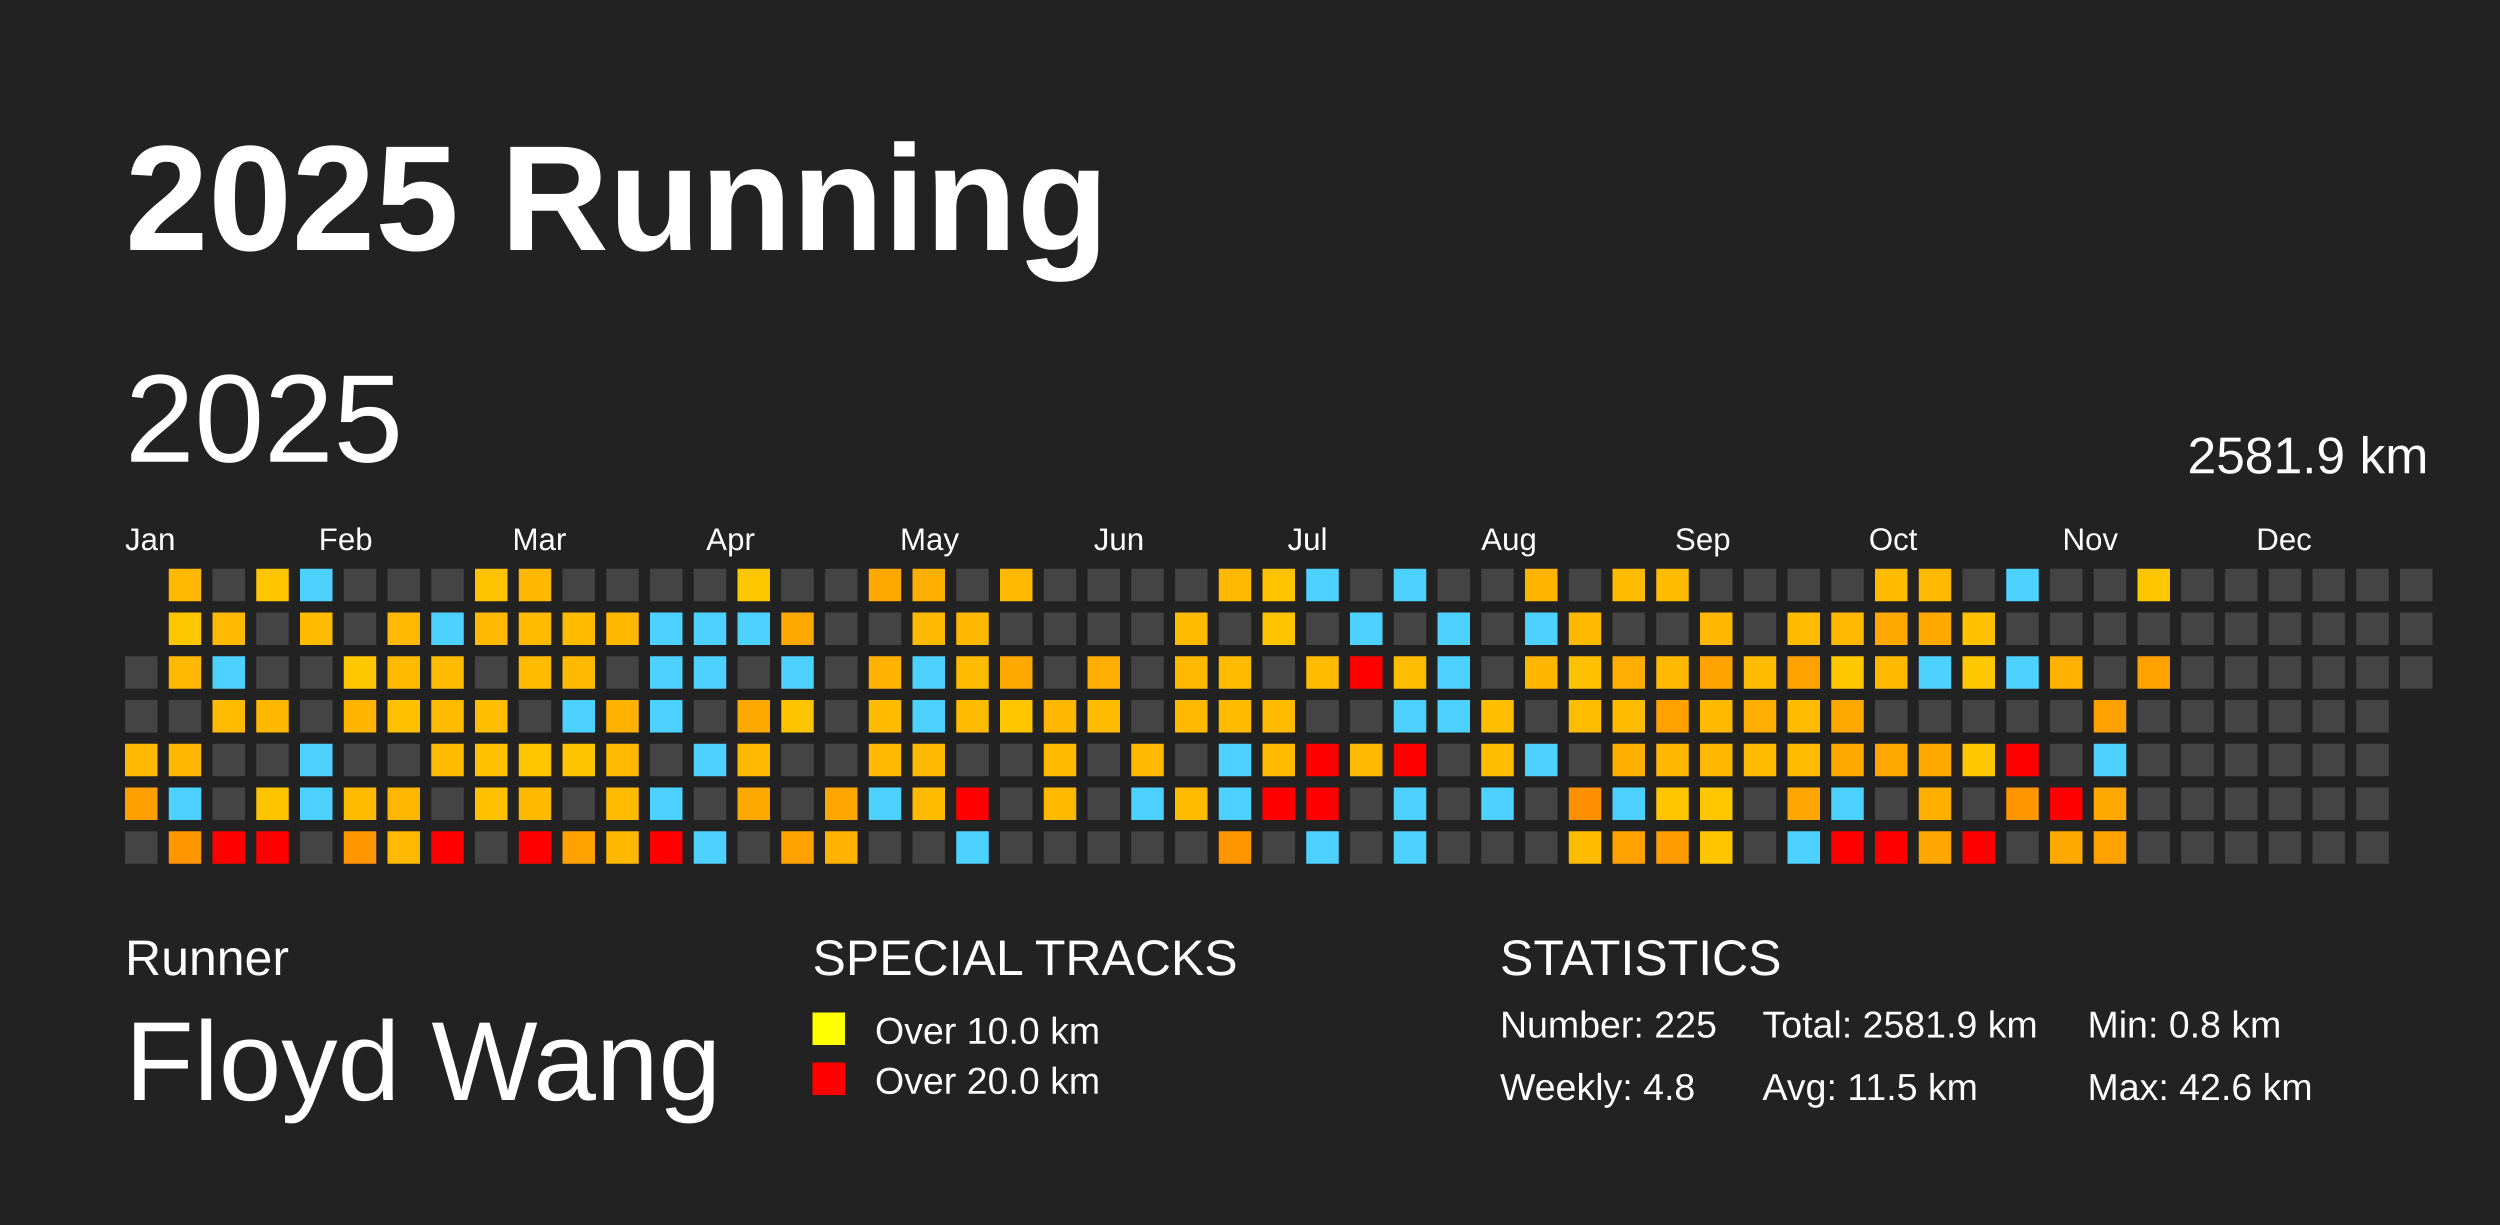
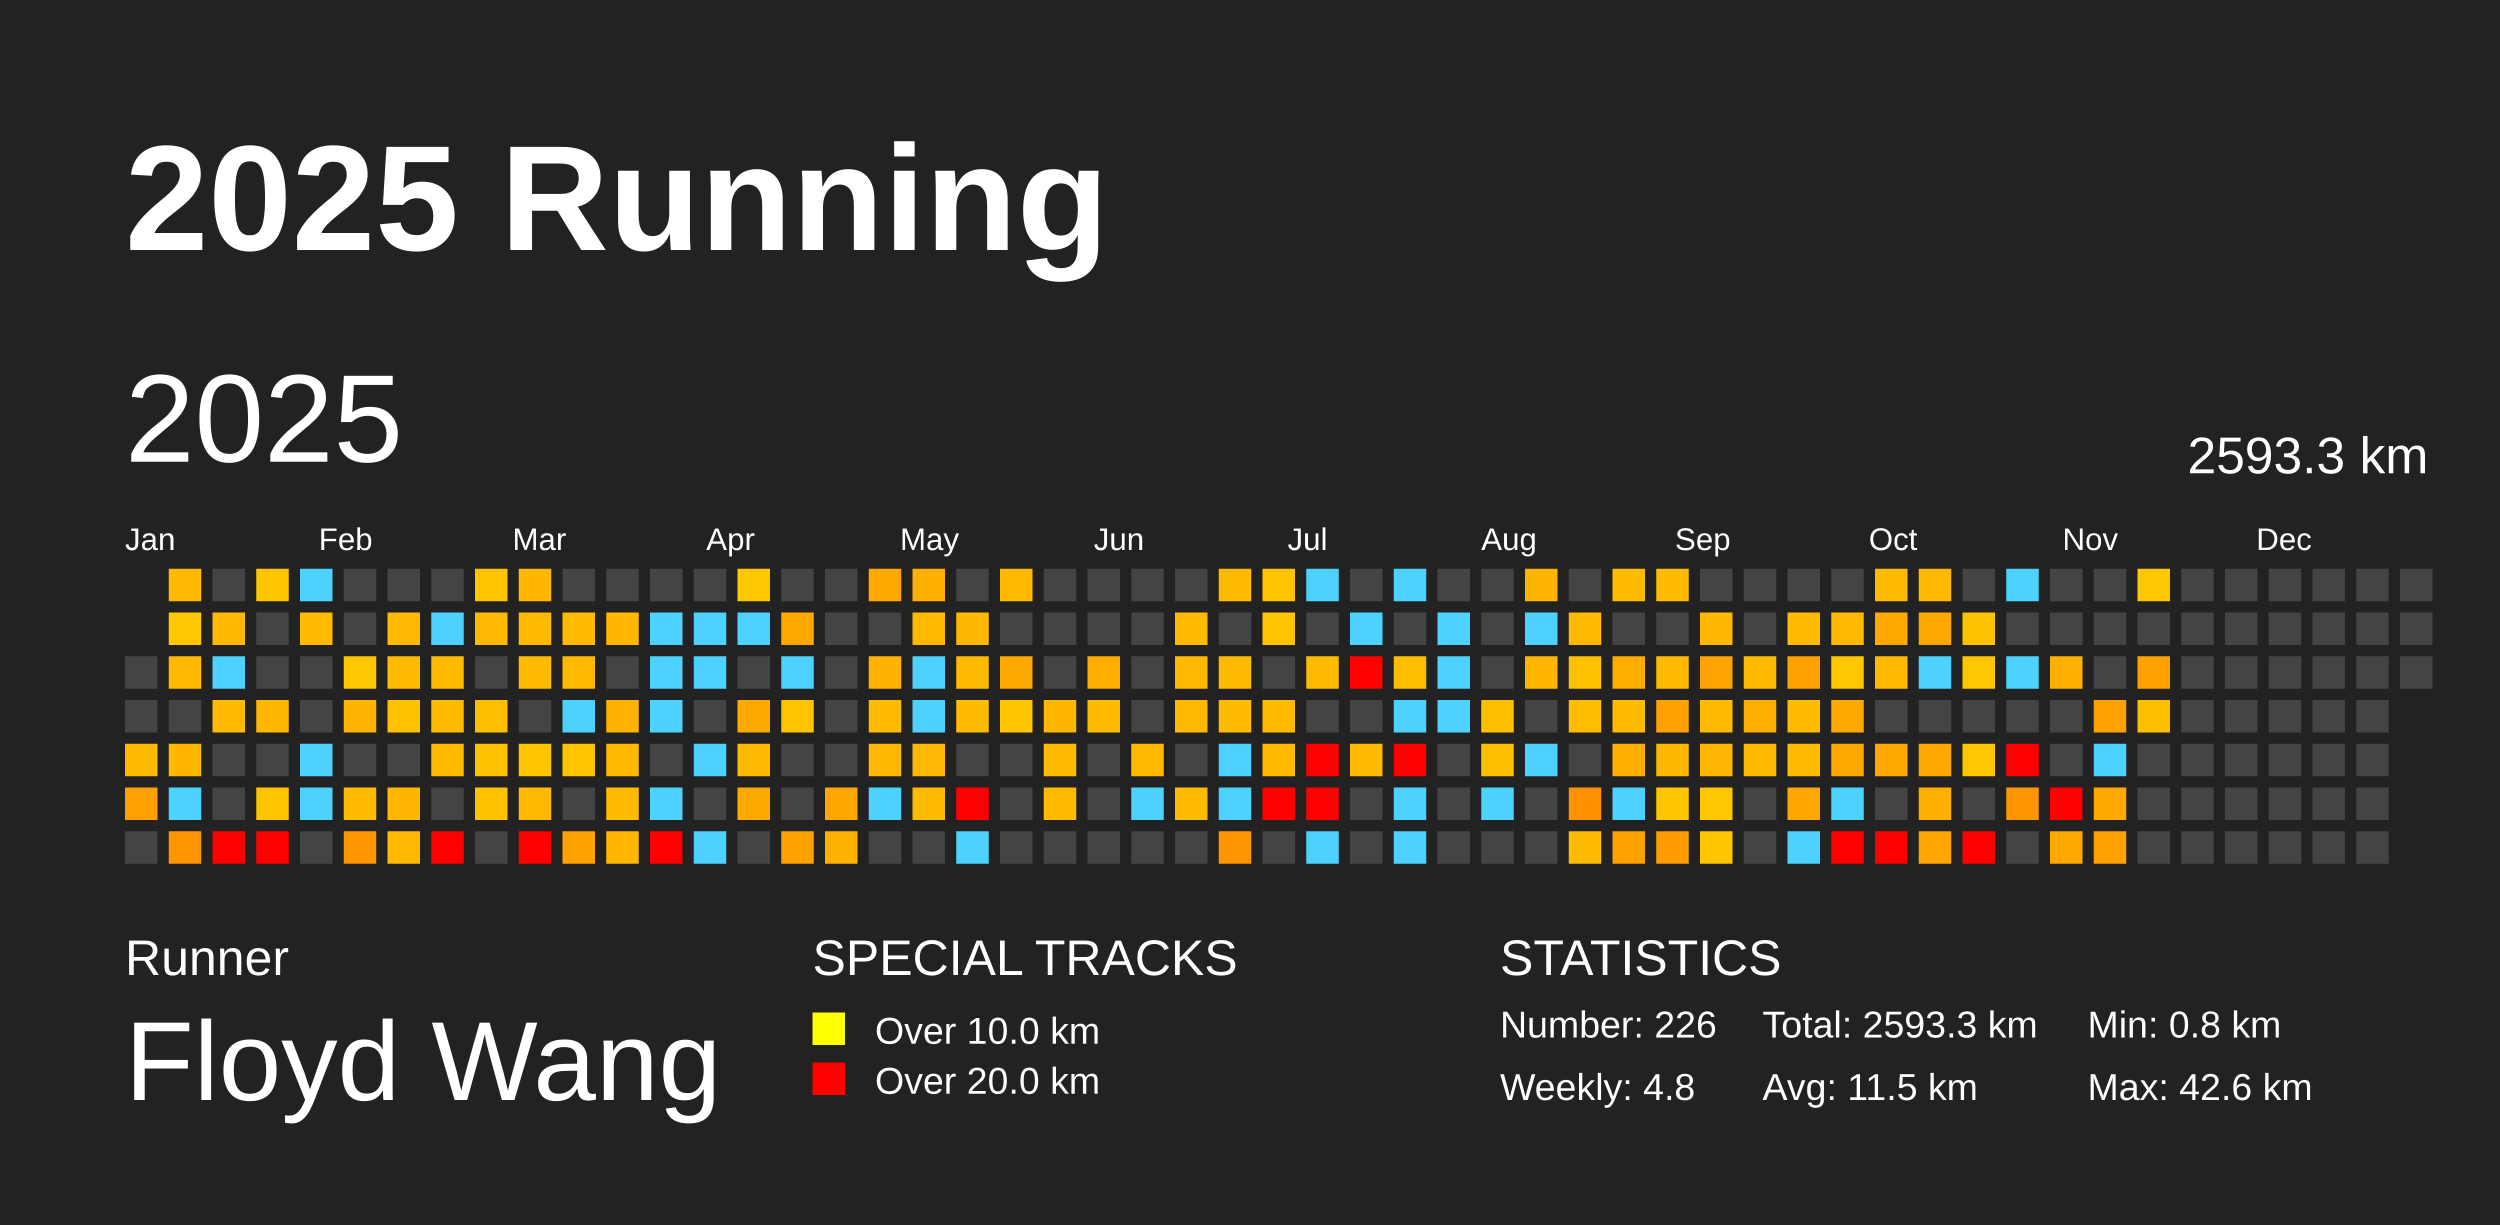
<svg xmlns="http://www.w3.org/2000/svg" baseProfile="full" height="98mm" version="1.1" viewBox="0,0,200,98" width="200mm">
  <defs />
  <rect fill="#222222" height="98" width="200" x="0" y="0" />
  <text fill="#FFFFFF" style="font-size:12px; font-family:Arial; font-weight:bold;" x="10" y="20">2025 Running</text>
  <text fill="#FFFFFF" style="font-size:4px; font-family:Arial" x="10" y="78">Runner</text>
  <text fill="#FFFFFF" style="font-size:9px; font-family:Arial" x="10" y="88">Floyd Wang</text>
  <text fill="#FFFFFF" style="font-size:4px; font-family:Arial" x="65" y="78">SPECIAL TRACKS</text>
  <rect fill="yellow" height="2.6" width="2.6" x="65" y="81" />
  <text fill="#FFFFFF" style="font-size:3px; font-family:Arial" x="70" y="83.5">Over 10.0 km</text>
  <rect fill="red" height="2.6" width="2.6" x="65" y="85" />
  <text fill="#FFFFFF" style="font-size:3px; font-family:Arial" x="70" y="87.5">Over 20.0 km</text>
  <text fill="#FFFFFF" style="font-size:4px; font-family:Arial" x="120" y="78">STATISTICS</text>
-   <text fill="#FFFFFF" style="font-size:3px; font-family:Arial" x="120" y="83">Number: 225</text>
+   <text fill="#FFFFFF" style="font-size:3px; font-family:Arial" x="120" y="83">Number: 226</text>
  <text fill="#FFFFFF" style="font-size:3px; font-family:Arial" x="120" y="88">Weekly: 4.8</text>
-   <text fill="#FFFFFF" style="font-size:3px; font-family:Arial" x="141" y="83">Total: 2581.9 km</text>
+   <text fill="#FFFFFF" style="font-size:3px; font-family:Arial" x="141" y="83">Total: 2593.3 km</text>
  <text fill="#FFFFFF" style="font-size:3px; font-family:Arial" x="141" y="88">Avg: 11.5 km</text>
  <text fill="#FFFFFF" style="font-size:3px; font-family:Arial" x="167" y="83">Min: 0.8 km</text>
  <text fill="#FFFFFF" style="font-size:3px; font-family:Arial" x="167" y="88">Max: 42.6 km</text>
  <text dominant-baseline="hanging" fill="#FFFFFF" style="font-size:10.0px; font-family:Arial;" x="10" y="30">2025</text>
-   <text dominant-baseline="hanging" fill="#FFFFFF" style="font-size:4.125px; font-family:Arial;" x="175" y="35">2581.9 km</text>
+   <text dominant-baseline="hanging" fill="#FFFFFF" style="font-size:4.125px; font-family:Arial;" x="175" y="35">2593.3 km</text>
  <text fill="#FFFFFF" style="font-size:2.5px; font-family:Arial" x="10.0" y="44">Jan</text>
  <text fill="#FFFFFF" style="font-size:2.5px; font-family:Arial" x="25.5" y="44">Feb</text>
  <text fill="#FFFFFF" style="font-size:2.5px; font-family:Arial" x="41.0" y="44">Mar</text>
  <text fill="#FFFFFF" style="font-size:2.5px; font-family:Arial" x="56.5" y="44">Apr</text>
  <text fill="#FFFFFF" style="font-size:2.5px; font-family:Arial" x="72.0" y="44">May</text>
  <text fill="#FFFFFF" style="font-size:2.5px; font-family:Arial" x="87.5" y="44">Jun</text>
  <text fill="#FFFFFF" style="font-size:2.5px; font-family:Arial" x="103.0" y="44">Jul</text>
  <text fill="#FFFFFF" style="font-size:2.5px; font-family:Arial" x="118.5" y="44">Aug</text>
  <text fill="#FFFFFF" style="font-size:2.5px; font-family:Arial" x="134.0" y="44">Sep</text>
  <text fill="#FFFFFF" style="font-size:2.5px; font-family:Arial" x="149.5" y="44">Oct</text>
  <text fill="#FFFFFF" style="font-size:2.5px; font-family:Arial" x="165.0" y="44">Nov</text>
  <text fill="#FFFFFF" style="font-size:2.5px; font-family:Arial" x="180.5" y="44">Dec</text>
  <rect fill="#444444" height="2.6" width="2.6" x="10.0" y="52.5" />
  <rect fill="#444444" height="2.6" width="2.6" x="10.0" y="56.0" />
  <rect fill="#ffba00" height="2.6" width="2.6" x="10.0" y="59.5" />
  <rect fill="#ff9f00" height="2.6" width="2.6" x="10.0" y="63.0" />
  <rect fill="#444444" height="2.6" width="2.6" x="10.0" y="66.5" />
  <rect fill="#ffb900" height="2.6" width="2.6" x="13.5" y="45.5" />
  <rect fill="#ffc700" height="2.6" width="2.6" x="13.5" y="49.0" />
  <rect fill="#ffb900" height="2.6" width="2.6" x="13.5" y="52.5" />
  <rect fill="#444444" height="2.6" width="2.6" x="13.5" y="56.0" />
  <rect fill="#ffb700" height="2.6" width="2.6" x="13.5" y="59.5" />
  <rect fill="#4dd2ff" height="2.6" width="2.6" x="13.5" y="63.0" />
  <rect fill="#ff9600" height="2.6" width="2.6" x="13.5" y="66.5" />
  <rect fill="#444444" height="2.6" width="2.6" x="17.0" y="45.5" />
  <rect fill="#ffb900" height="2.6" width="2.6" x="17.0" y="49.0" />
  <rect fill="#4dd2ff" height="2.6" width="2.6" x="17.0" y="52.5" />
  <rect fill="#ffbb00" height="2.6" width="2.6" x="17.0" y="56.0" />
  <rect fill="#444444" height="2.6" width="2.6" x="17.0" y="59.5" />
  <rect fill="#444444" height="2.6" width="2.6" x="17.0" y="63.0" />
  <rect fill="red" height="2.6" width="2.6" x="17.0" y="66.5" />
  <rect fill="#ffc600" height="2.6" width="2.6" x="20.5" y="45.5" />
  <rect fill="#444444" height="2.6" width="2.6" x="20.5" y="49.0" />
  <rect fill="#444444" height="2.6" width="2.6" x="20.5" y="52.5" />
  <rect fill="#ffb800" height="2.6" width="2.6" x="20.5" y="56.0" />
  <rect fill="#444444" height="2.6" width="2.6" x="20.5" y="59.5" />
  <rect fill="#ffc400" height="2.6" width="2.6" x="20.5" y="63.0" />
  <rect fill="red" height="2.6" width="2.6" x="20.5" y="66.5" />
  <rect fill="#4dd2ff" height="2.6" width="2.6" x="24.0" y="45.5" />
  <rect fill="#ffbb00" height="2.6" width="2.6" x="24.0" y="49.0" />
  <rect fill="#444444" height="2.6" width="2.6" x="24.0" y="52.5" />
  <rect fill="#444444" height="2.6" width="2.6" x="24.0" y="56.0" />
  <rect fill="#4dd2ff" height="2.6" width="2.6" x="24.0" y="59.5" />
  <rect fill="#4dd2ff" height="2.6" width="2.6" x="24.0" y="63.0" />
  <rect fill="#444444" height="2.6" width="2.6" x="24.0" y="66.5" />
  <rect fill="#444444" height="2.6" width="2.6" x="27.5" y="45.5" />
  <rect fill="#444444" height="2.6" width="2.6" x="27.5" y="49.0" />
  <rect fill="#ffc700" height="2.6" width="2.6" x="27.5" y="52.5" />
  <rect fill="#ffb400" height="2.6" width="2.6" x="27.5" y="56.0" />
  <rect fill="#444444" height="2.6" width="2.6" x="27.5" y="59.5" />
  <rect fill="#ffbb00" height="2.6" width="2.6" x="27.5" y="63.0" />
  <rect fill="#ff9600" height="2.6" width="2.6" x="27.5" y="66.5" />
  <rect fill="#444444" height="2.6" width="2.6" x="31.0" y="45.5" />
  <rect fill="#ffb900" height="2.6" width="2.6" x="31.0" y="49.0" />
  <rect fill="#ffbb00" height="2.6" width="2.6" x="31.0" y="52.5" />
  <rect fill="#ffc100" height="2.6" width="2.6" x="31.0" y="56.0" />
  <rect fill="#444444" height="2.6" width="2.6" x="31.0" y="59.5" />
  <rect fill="#ffb700" height="2.6" width="2.6" x="31.0" y="63.0" />
  <rect fill="#ffb900" height="2.6" width="2.6" x="31.0" y="66.5" />
  <rect fill="#444444" height="2.6" width="2.6" x="34.5" y="45.5" />
  <rect fill="#4dd2ff" height="2.6" width="2.6" x="34.5" y="49.0" />
  <rect fill="#ffbb00" height="2.6" width="2.6" x="34.5" y="52.5" />
  <rect fill="#ffbb00" height="2.6" width="2.6" x="34.5" y="56.0" />
  <rect fill="#ffbb00" height="2.6" width="2.6" x="34.5" y="59.5" />
  <rect fill="#444444" height="2.6" width="2.6" x="34.5" y="63.0" />
  <rect fill="red" height="2.6" width="2.6" x="34.5" y="66.5" />
  <rect fill="#ffc300" height="2.6" width="2.6" x="38.0" y="45.5" />
  <rect fill="#ffb900" height="2.6" width="2.6" x="38.0" y="49.0" />
  <rect fill="#444444" height="2.6" width="2.6" x="38.0" y="52.5" />
  <rect fill="#ffbe00" height="2.6" width="2.6" x="38.0" y="56.0" />
  <rect fill="#ffc100" height="2.6" width="2.6" x="38.0" y="59.5" />
  <rect fill="#ffc100" height="2.6" width="2.6" x="38.0" y="63.0" />
  <rect fill="#444444" height="2.6" width="2.6" x="38.0" y="66.5" />
  <rect fill="#ffb700" height="2.6" width="2.6" x="41.5" y="45.5" />
  <rect fill="#ffbb00" height="2.6" width="2.6" x="41.5" y="49.0" />
  <rect fill="#ffbb00" height="2.6" width="2.6" x="41.5" y="52.5" />
  <rect fill="#444444" height="2.6" width="2.6" x="41.5" y="56.0" />
  <rect fill="#ffc600" height="2.6" width="2.6" x="41.5" y="59.5" />
  <rect fill="#ffba00" height="2.6" width="2.6" x="41.5" y="63.0" />
  <rect fill="red" height="2.6" width="2.6" x="41.5" y="66.5" />
  <rect fill="#444444" height="2.6" width="2.6" x="45.0" y="45.5" />
  <rect fill="#ffbb00" height="2.6" width="2.6" x="45.0" y="49.0" />
  <rect fill="#ffba00" height="2.6" width="2.6" x="45.0" y="52.5" />
  <rect fill="#4dd2ff" height="2.6" width="2.6" x="45.0" y="56.0" />
  <rect fill="#ffc400" height="2.6" width="2.6" x="45.0" y="59.5" />
  <rect fill="#444444" height="2.6" width="2.6" x="45.0" y="63.0" />
  <rect fill="#ffa200" height="2.6" width="2.6" x="45.0" y="66.5" />
  <rect fill="#444444" height="2.6" width="2.6" x="48.5" y="45.5" />
  <rect fill="#ffb700" height="2.6" width="2.6" x="48.5" y="49.0" />
  <rect fill="#444444" height="2.6" width="2.6" x="48.5" y="52.5" />
  <rect fill="#ffb200" height="2.6" width="2.6" x="48.5" y="56.0" />
  <rect fill="#ffba00" height="2.6" width="2.6" x="48.5" y="59.5" />
  <rect fill="#ffbb00" height="2.6" width="2.6" x="48.5" y="63.0" />
  <rect fill="#ffb700" height="2.6" width="2.6" x="48.5" y="66.5" />
  <rect fill="#444444" height="2.6" width="2.6" x="52.0" y="45.5" />
  <rect fill="#4dd2ff" height="2.6" width="2.6" x="52.0" y="49.0" />
  <rect fill="#4dd2ff" height="2.6" width="2.6" x="52.0" y="52.5" />
  <rect fill="#4dd2ff" height="2.6" width="2.6" x="52.0" y="56.0" />
  <rect fill="#444444" height="2.6" width="2.6" x="52.0" y="59.5" />
  <rect fill="#4dd2ff" height="2.6" width="2.6" x="52.0" y="63.0" />
  <rect fill="red" height="2.6" width="2.6" x="52.0" y="66.5" />
  <rect fill="#444444" height="2.6" width="2.6" x="55.5" y="45.5" />
  <rect fill="#4dd2ff" height="2.6" width="2.6" x="55.5" y="49.0" />
  <rect fill="#4dd2ff" height="2.6" width="2.6" x="55.5" y="52.5" />
  <rect fill="#444444" height="2.6" width="2.6" x="55.5" y="56.0" />
  <rect fill="#4dd2ff" height="2.6" width="2.6" x="55.5" y="59.5" />
  <rect fill="#444444" height="2.6" width="2.6" x="55.5" y="63.0" />
  <rect fill="#4dd2ff" height="2.6" width="2.6" x="55.5" y="66.5" />
  <rect fill="#ffc700" height="2.6" width="2.6" x="59.0" y="45.5" />
  <rect fill="#4dd2ff" height="2.6" width="2.6" x="59.0" y="49.0" />
  <rect fill="#444444" height="2.6" width="2.6" x="59.0" y="52.5" />
  <rect fill="#ffa900" height="2.6" width="2.6" x="59.0" y="56.0" />
  <rect fill="#ffb900" height="2.6" width="2.6" x="59.0" y="59.5" />
  <rect fill="#ffa900" height="2.6" width="2.6" x="59.0" y="63.0" />
  <rect fill="#444444" height="2.6" width="2.6" x="59.0" y="66.5" />
  <rect fill="#444444" height="2.6" width="2.6" x="62.5" y="45.5" />
  <rect fill="#ffa900" height="2.6" width="2.6" x="62.5" y="49.0" />
  <rect fill="#4dd2ff" height="2.6" width="2.6" x="62.5" y="52.5" />
  <rect fill="#ffc400" height="2.6" width="2.6" x="62.5" y="56.0" />
  <rect fill="#444444" height="2.6" width="2.6" x="62.5" y="59.5" />
  <rect fill="#444444" height="2.6" width="2.6" x="62.5" y="63.0" />
  <rect fill="#ffa200" height="2.6" width="2.6" x="62.5" y="66.5" />
  <rect fill="#444444" height="2.6" width="2.6" x="66.0" y="45.5" />
  <rect fill="#444444" height="2.6" width="2.6" x="66.0" y="49.0" />
  <rect fill="#444444" height="2.6" width="2.6" x="66.0" y="52.5" />
  <rect fill="#444444" height="2.6" width="2.6" x="66.0" y="56.0" />
  <rect fill="#444444" height="2.6" width="2.6" x="66.0" y="59.5" />
  <rect fill="#ffa700" height="2.6" width="2.6" x="66.0" y="63.0" />
  <rect fill="#ffb300" height="2.6" width="2.6" x="66.0" y="66.5" />
  <rect fill="#ffa900" height="2.6" width="2.6" x="69.5" y="45.5" />
  <rect fill="#444444" height="2.6" width="2.6" x="69.5" y="49.0" />
  <rect fill="#ffb200" height="2.6" width="2.6" x="69.5" y="52.5" />
  <rect fill="#ffbb00" height="2.6" width="2.6" x="69.5" y="56.0" />
  <rect fill="#ffb900" height="2.6" width="2.6" x="69.5" y="59.5" />
  <rect fill="#4dd2ff" height="2.6" width="2.6" x="69.5" y="63.0" />
  <rect fill="#444444" height="2.6" width="2.6" x="69.5" y="66.5" />
  <rect fill="#ffaf00" height="2.6" width="2.6" x="73.0" y="45.5" />
  <rect fill="#ffba00" height="2.6" width="2.6" x="73.0" y="49.0" />
  <rect fill="#4dd2ff" height="2.6" width="2.6" x="73.0" y="52.5" />
  <rect fill="#4dd2ff" height="2.6" width="2.6" x="73.0" y="56.0" />
  <rect fill="#ffb900" height="2.6" width="2.6" x="73.0" y="59.5" />
  <rect fill="#ffbb00" height="2.6" width="2.6" x="73.0" y="63.0" />
  <rect fill="#444444" height="2.6" width="2.6" x="73.0" y="66.5" />
  <rect fill="#444444" height="2.6" width="2.6" x="76.5" y="45.5" />
  <rect fill="#ffb800" height="2.6" width="2.6" x="76.5" y="49.0" />
  <rect fill="#ffbb00" height="2.6" width="2.6" x="76.5" y="52.5" />
  <rect fill="#ffbb00" height="2.6" width="2.6" x="76.5" y="56.0" />
  <rect fill="#444444" height="2.6" width="2.6" x="76.5" y="59.5" />
  <rect fill="red" height="2.6" width="2.6" x="76.5" y="63.0" />
  <rect fill="#4dd2ff" height="2.6" width="2.6" x="76.5" y="66.5" />
  <rect fill="#ffba00" height="2.6" width="2.6" x="80.0" y="45.5" />
  <rect fill="#444444" height="2.6" width="2.6" x="80.0" y="49.0" />
  <rect fill="#ffa800" height="2.6" width="2.6" x="80.0" y="52.5" />
  <rect fill="#ffc600" height="2.6" width="2.6" x="80.0" y="56.0" />
  <rect fill="#444444" height="2.6" width="2.6" x="80.0" y="59.5" />
  <rect fill="#444444" height="2.6" width="2.6" x="80.0" y="63.0" />
  <rect fill="#444444" height="2.6" width="2.6" x="80.0" y="66.5" />
  <rect fill="#444444" height="2.6" width="2.6" x="83.5" y="45.5" />
  <rect fill="#444444" height="2.6" width="2.6" x="83.5" y="49.0" />
  <rect fill="#444444" height="2.6" width="2.6" x="83.5" y="52.5" />
  <rect fill="#ffb700" height="2.6" width="2.6" x="83.5" y="56.0" />
  <rect fill="#ffbb00" height="2.6" width="2.6" x="83.5" y="59.5" />
  <rect fill="#ffba00" height="2.6" width="2.6" x="83.5" y="63.0" />
  <rect fill="#444444" height="2.6" width="2.6" x="83.5" y="66.5" />
  <rect fill="#444444" height="2.6" width="2.6" x="87.0" y="45.5" />
  <rect fill="#444444" height="2.6" width="2.6" x="87.0" y="49.0" />
  <rect fill="#ffae00" height="2.6" width="2.6" x="87.0" y="52.5" />
  <rect fill="#ffbb00" height="2.6" width="2.6" x="87.0" y="56.0" />
  <rect fill="#444444" height="2.6" width="2.6" x="87.0" y="59.5" />
  <rect fill="#444444" height="2.6" width="2.6" x="87.0" y="63.0" />
  <rect fill="#444444" height="2.6" width="2.6" x="87.0" y="66.5" />
  <rect fill="#444444" height="2.6" width="2.6" x="90.5" y="45.5" />
  <rect fill="#444444" height="2.6" width="2.6" x="90.5" y="49.0" />
  <rect fill="#444444" height="2.6" width="2.6" x="90.5" y="52.5" />
  <rect fill="#444444" height="2.6" width="2.6" x="90.5" y="56.0" />
  <rect fill="#ffba00" height="2.6" width="2.6" x="90.5" y="59.5" />
  <rect fill="#4dd2ff" height="2.6" width="2.6" x="90.5" y="63.0" />
  <rect fill="#444444" height="2.6" width="2.6" x="90.5" y="66.5" />
  <rect fill="#444444" height="2.6" width="2.6" x="94.0" y="45.5" />
  <rect fill="#ffbb00" height="2.6" width="2.6" x="94.0" y="49.0" />
  <rect fill="#ffb900" height="2.6" width="2.6" x="94.0" y="52.5" />
  <rect fill="#ffb900" height="2.6" width="2.6" x="94.0" y="56.0" />
  <rect fill="#444444" height="2.6" width="2.6" x="94.0" y="59.5" />
  <rect fill="#ffbb00" height="2.6" width="2.6" x="94.0" y="63.0" />
  <rect fill="#444444" height="2.6" width="2.6" x="94.0" y="66.5" />
  <rect fill="#ffba00" height="2.6" width="2.6" x="97.5" y="45.5" />
  <rect fill="#444444" height="2.6" width="2.6" x="97.5" y="49.0" />
  <rect fill="#ffbb00" height="2.6" width="2.6" x="97.5" y="52.5" />
  <rect fill="#ffbb00" height="2.6" width="2.6" x="97.5" y="56.0" />
  <rect fill="#4dd2ff" height="2.6" width="2.6" x="97.5" y="59.5" />
  <rect fill="#4dd2ff" height="2.6" width="2.6" x="97.5" y="63.0" />
  <rect fill="#ff9600" height="2.6" width="2.6" x="97.5" y="66.5" />
  <rect fill="#ffc300" height="2.6" width="2.6" x="101.0" y="45.5" />
  <rect fill="#ffc300" height="2.6" width="2.6" x="101.0" y="49.0" />
  <rect fill="#444444" height="2.6" width="2.6" x="101.0" y="52.5" />
  <rect fill="#ffbb00" height="2.6" width="2.6" x="101.0" y="56.0" />
  <rect fill="#ffbb00" height="2.6" width="2.6" x="101.0" y="59.5" />
  <rect fill="red" height="2.6" width="2.6" x="101.0" y="63.0" />
  <rect fill="#444444" height="2.6" width="2.6" x="101.0" y="66.5" />
  <rect fill="#4dd2ff" height="2.6" width="2.6" x="104.5" y="45.5" />
  <rect fill="#444444" height="2.6" width="2.6" x="104.5" y="49.0" />
  <rect fill="#ffbb00" height="2.6" width="2.6" x="104.5" y="52.5" />
  <rect fill="#444444" height="2.6" width="2.6" x="104.5" y="56.0" />
  <rect fill="red" height="2.6" width="2.6" x="104.5" y="59.5" />
  <rect fill="red" height="2.6" width="2.6" x="104.5" y="63.0" />
  <rect fill="#4dd2ff" height="2.6" width="2.6" x="104.5" y="66.5" />
  <rect fill="#444444" height="2.6" width="2.6" x="108.0" y="45.5" />
  <rect fill="#4dd2ff" height="2.6" width="2.6" x="108.0" y="49.0" />
  <rect fill="red" height="2.6" width="2.6" x="108.0" y="52.5" />
  <rect fill="#444444" height="2.6" width="2.6" x="108.0" y="56.0" />
  <rect fill="#ffba00" height="2.6" width="2.6" x="108.0" y="59.5" />
  <rect fill="#444444" height="2.6" width="2.6" x="108.0" y="63.0" />
  <rect fill="#444444" height="2.6" width="2.6" x="108.0" y="66.5" />
  <rect fill="#4dd2ff" height="2.6" width="2.6" x="111.5" y="45.5" />
  <rect fill="#444444" height="2.6" width="2.6" x="111.5" y="49.0" />
  <rect fill="#ffbd00" height="2.6" width="2.6" x="111.5" y="52.5" />
  <rect fill="#4dd2ff" height="2.6" width="2.6" x="111.5" y="56.0" />
  <rect fill="red" height="2.6" width="2.6" x="111.5" y="59.5" />
  <rect fill="#4dd2ff" height="2.6" width="2.6" x="111.5" y="63.0" />
  <rect fill="#4dd2ff" height="2.6" width="2.6" x="111.5" y="66.5" />
  <rect fill="#444444" height="2.6" width="2.6" x="115.0" y="45.5" />
  <rect fill="#4dd2ff" height="2.6" width="2.6" x="115.0" y="49.0" />
  <rect fill="#4dd2ff" height="2.6" width="2.6" x="115.0" y="52.5" />
  <rect fill="#4dd2ff" height="2.6" width="2.6" x="115.0" y="56.0" />
  <rect fill="#444444" height="2.6" width="2.6" x="115.0" y="59.5" />
  <rect fill="#444444" height="2.6" width="2.6" x="115.0" y="63.0" />
  <rect fill="#444444" height="2.6" width="2.6" x="115.0" y="66.5" />
  <rect fill="#444444" height="2.6" width="2.6" x="118.5" y="45.5" />
  <rect fill="#444444" height="2.6" width="2.6" x="118.5" y="49.0" />
  <rect fill="#444444" height="2.6" width="2.6" x="118.5" y="52.5" />
  <rect fill="#ffbf00" height="2.6" width="2.6" x="118.5" y="56.0" />
  <rect fill="#ffbd00" height="2.6" width="2.6" x="118.5" y="59.5" />
  <rect fill="#4dd2ff" height="2.6" width="2.6" x="118.5" y="63.0" />
  <rect fill="#444444" height="2.6" width="2.6" x="118.5" y="66.5" />
  <rect fill="#ffb500" height="2.6" width="2.6" x="122.0" y="45.5" />
  <rect fill="#4dd2ff" height="2.6" width="2.6" x="122.0" y="49.0" />
  <rect fill="#ffb600" height="2.6" width="2.6" x="122.0" y="52.5" />
  <rect fill="#444444" height="2.6" width="2.6" x="122.0" y="56.0" />
  <rect fill="#4dd2ff" height="2.6" width="2.6" x="122.0" y="59.5" />
  <rect fill="#444444" height="2.6" width="2.6" x="122.0" y="63.0" />
  <rect fill="#444444" height="2.6" width="2.6" x="122.0" y="66.5" />
  <rect fill="#444444" height="2.6" width="2.6" x="125.5" y="45.5" />
  <rect fill="#ffba00" height="2.6" width="2.6" x="125.5" y="49.0" />
  <rect fill="#ffc100" height="2.6" width="2.6" x="125.5" y="52.5" />
  <rect fill="#ffbc00" height="2.6" width="2.6" x="125.5" y="56.0" />
  <rect fill="#444444" height="2.6" width="2.6" x="125.5" y="59.5" />
  <rect fill="#ff9000" height="2.6" width="2.6" x="125.5" y="63.0" />
  <rect fill="#ffbb00" height="2.6" width="2.6" x="125.5" y="66.5" />
  <rect fill="#ffbb00" height="2.6" width="2.6" x="129.0" y="45.5" />
  <rect fill="#444444" height="2.6" width="2.6" x="129.0" y="49.0" />
  <rect fill="#ffae00" height="2.6" width="2.6" x="129.0" y="52.5" />
  <rect fill="#ffbb00" height="2.6" width="2.6" x="129.0" y="56.0" />
  <rect fill="#ffaf00" height="2.6" width="2.6" x="129.0" y="59.5" />
  <rect fill="#4dd2ff" height="2.6" width="2.6" x="129.0" y="63.0" />
  <rect fill="#ffa200" height="2.6" width="2.6" x="129.0" y="66.5" />
  <rect fill="#ffbb00" height="2.6" width="2.6" x="132.5" y="45.5" />
  <rect fill="#444444" height="2.6" width="2.6" x="132.5" y="49.0" />
  <rect fill="#ffba00" height="2.6" width="2.6" x="132.5" y="52.5" />
  <rect fill="#ffa200" height="2.6" width="2.6" x="132.5" y="56.0" />
  <rect fill="#ffb800" height="2.6" width="2.6" x="132.5" y="59.5" />
  <rect fill="#ffc600" height="2.6" width="2.6" x="132.5" y="63.0" />
  <rect fill="#ff9c00" height="2.6" width="2.6" x="132.5" y="66.5" />
  <rect fill="#444444" height="2.6" width="2.6" x="136.0" y="45.5" />
  <rect fill="#ffb800" height="2.6" width="2.6" x="136.0" y="49.0" />
  <rect fill="#ffa300" height="2.6" width="2.6" x="136.0" y="52.5" />
  <rect fill="#ffba00" height="2.6" width="2.6" x="136.0" y="56.0" />
  <rect fill="#ffb800" height="2.6" width="2.6" x="136.0" y="59.5" />
  <rect fill="#ffc700" height="2.6" width="2.6" x="136.0" y="63.0" />
  <rect fill="#ffc600" height="2.6" width="2.6" x="136.0" y="66.5" />
  <rect fill="#444444" height="2.6" width="2.6" x="139.5" y="45.5" />
  <rect fill="#444444" height="2.6" width="2.6" x="139.5" y="49.0" />
  <rect fill="#ffbb00" height="2.6" width="2.6" x="139.5" y="52.5" />
  <rect fill="#ffae00" height="2.6" width="2.6" x="139.5" y="56.0" />
  <rect fill="#ffbb00" height="2.6" width="2.6" x="139.5" y="59.5" />
  <rect fill="#444444" height="2.6" width="2.6" x="139.5" y="63.0" />
  <rect fill="#444444" height="2.6" width="2.6" x="139.5" y="66.5" />
  <rect fill="#444444" height="2.6" width="2.6" x="143.0" y="45.5" />
  <rect fill="#ffbb00" height="2.6" width="2.6" x="143.0" y="49.0" />
  <rect fill="#ffa200" height="2.6" width="2.6" x="143.0" y="52.5" />
  <rect fill="#ffbb00" height="2.6" width="2.6" x="143.0" y="56.0" />
  <rect fill="#ffbb00" height="2.6" width="2.6" x="143.0" y="59.5" />
  <rect fill="#ffa700" height="2.6" width="2.6" x="143.0" y="63.0" />
  <rect fill="#4dd2ff" height="2.6" width="2.6" x="143.0" y="66.5" />
  <rect fill="#444444" height="2.6" width="2.6" x="146.5" y="45.5" />
  <rect fill="#ffb900" height="2.6" width="2.6" x="146.5" y="49.0" />
  <rect fill="#ffc700" height="2.6" width="2.6" x="146.5" y="52.5" />
  <rect fill="#ffa900" height="2.6" width="2.6" x="146.5" y="56.0" />
  <rect fill="#ffa900" height="2.6" width="2.6" x="146.5" y="59.5" />
  <rect fill="#4dd2ff" height="2.6" width="2.6" x="146.5" y="63.0" />
  <rect fill="red" height="2.6" width="2.6" x="146.5" y="66.5" />
  <rect fill="#ffbb00" height="2.6" width="2.6" x="150.0" y="45.5" />
  <rect fill="#ffa800" height="2.6" width="2.6" x="150.0" y="49.0" />
  <rect fill="#ffba00" height="2.6" width="2.6" x="150.0" y="52.5" />
  <rect fill="#444444" height="2.6" width="2.6" x="150.0" y="56.0" />
  <rect fill="#ffa800" height="2.6" width="2.6" x="150.0" y="59.5" />
  <rect fill="#444444" height="2.6" width="2.6" x="150.0" y="63.0" />
  <rect fill="red" height="2.6" width="2.6" x="150.0" y="66.5" />
  <rect fill="#ffb900" height="2.6" width="2.6" x="153.5" y="45.5" />
  <rect fill="#ffa900" height="2.6" width="2.6" x="153.5" y="49.0" />
  <rect fill="#4dd2ff" height="2.6" width="2.6" x="153.5" y="52.5" />
  <rect fill="#444444" height="2.6" width="2.6" x="153.5" y="56.0" />
  <rect fill="#ffa800" height="2.6" width="2.6" x="153.5" y="59.5" />
  <rect fill="#ffaf00" height="2.6" width="2.6" x="153.5" y="63.0" />
  <rect fill="#ffa700" height="2.6" width="2.6" x="153.5" y="66.5" />
  <rect fill="#444444" height="2.6" width="2.6" x="157.0" y="45.5" />
  <rect fill="#ffc200" height="2.6" width="2.6" x="157.0" y="49.0" />
  <rect fill="#ffc700" height="2.6" width="2.6" x="157.0" y="52.5" />
  <rect fill="#444444" height="2.6" width="2.6" x="157.0" y="56.0" />
  <rect fill="#ffc700" height="2.6" width="2.6" x="157.0" y="59.5" />
  <rect fill="#444444" height="2.6" width="2.6" x="157.0" y="63.0" />
  <rect fill="red" height="2.6" width="2.6" x="157.0" y="66.5" />
  <rect fill="#4dd2ff" height="2.6" width="2.6" x="160.5" y="45.5" />
  <rect fill="#444444" height="2.6" width="2.6" x="160.5" y="49.0" />
  <rect fill="#4dd2ff" height="2.6" width="2.6" x="160.5" y="52.5" />
  <rect fill="#444444" height="2.6" width="2.6" x="160.5" y="56.0" />
  <rect fill="red" height="2.6" width="2.6" x="160.5" y="59.5" />
  <rect fill="#ff9600" height="2.6" width="2.6" x="160.5" y="63.0" />
  <rect fill="#444444" height="2.6" width="2.6" x="160.5" y="66.5" />
  <rect fill="#444444" height="2.6" width="2.6" x="164.0" y="45.5" />
  <rect fill="#444444" height="2.6" width="2.6" x="164.0" y="49.0" />
  <rect fill="#ffb000" height="2.6" width="2.6" x="164.0" y="52.5" />
  <rect fill="#444444" height="2.6" width="2.6" x="164.0" y="56.0" />
  <rect fill="#444444" height="2.6" width="2.6" x="164.0" y="59.5" />
  <rect fill="red" height="2.6" width="2.6" x="164.0" y="63.0" />
  <rect fill="#ffa900" height="2.6" width="2.6" x="164.0" y="66.5" />
  <rect fill="#444444" height="2.6" width="2.6" x="167.5" y="45.5" />
  <rect fill="#444444" height="2.6" width="2.6" x="167.5" y="49.0" />
  <rect fill="#444444" height="2.6" width="2.6" x="167.5" y="52.5" />
  <rect fill="#ffa100" height="2.6" width="2.6" x="167.5" y="56.0" />
  <rect fill="#4dd2ff" height="2.6" width="2.6" x="167.5" y="59.5" />
  <rect fill="#ffa900" height="2.6" width="2.6" x="167.5" y="63.0" />
  <rect fill="#ffa200" height="2.6" width="2.6" x="167.5" y="66.5" />
  <rect fill="#ffc700" height="2.6" width="2.6" x="171.0" y="45.5" />
  <rect fill="#444444" height="2.6" width="2.6" x="171.0" y="49.0" />
  <rect fill="#ffa200" height="2.6" width="2.6" x="171.0" y="52.5" />
-   <rect fill="#444444" height="2.6" width="2.6" x="171.0" y="56.0" />
+   <rect fill="#ffbf00" height="2.6" width="2.6" x="171.0" y="56.0" />
  <rect fill="#444444" height="2.6" width="2.6" x="171.0" y="59.5" />
  <rect fill="#444444" height="2.6" width="2.6" x="171.0" y="63.0" />
  <rect fill="#444444" height="2.6" width="2.6" x="171.0" y="66.5" />
  <rect fill="#444444" height="2.6" width="2.6" x="174.5" y="45.5" />
  <rect fill="#444444" height="2.6" width="2.6" x="174.5" y="49.0" />
  <rect fill="#444444" height="2.6" width="2.6" x="174.5" y="52.5" />
  <rect fill="#444444" height="2.6" width="2.6" x="174.5" y="56.0" />
  <rect fill="#444444" height="2.6" width="2.6" x="174.5" y="59.5" />
  <rect fill="#444444" height="2.6" width="2.6" x="174.5" y="63.0" />
  <rect fill="#444444" height="2.6" width="2.6" x="174.5" y="66.5" />
  <rect fill="#444444" height="2.6" width="2.6" x="178.0" y="45.5" />
  <rect fill="#444444" height="2.6" width="2.6" x="178.0" y="49.0" />
  <rect fill="#444444" height="2.6" width="2.6" x="178.0" y="52.5" />
  <rect fill="#444444" height="2.6" width="2.6" x="178.0" y="56.0" />
  <rect fill="#444444" height="2.6" width="2.6" x="178.0" y="59.5" />
  <rect fill="#444444" height="2.6" width="2.6" x="178.0" y="63.0" />
  <rect fill="#444444" height="2.6" width="2.6" x="178.0" y="66.5" />
  <rect fill="#444444" height="2.6" width="2.6" x="181.5" y="45.5" />
  <rect fill="#444444" height="2.6" width="2.6" x="181.5" y="49.0" />
  <rect fill="#444444" height="2.6" width="2.6" x="181.5" y="52.5" />
  <rect fill="#444444" height="2.6" width="2.6" x="181.5" y="56.0" />
  <rect fill="#444444" height="2.6" width="2.6" x="181.5" y="59.5" />
  <rect fill="#444444" height="2.6" width="2.6" x="181.5" y="63.0" />
  <rect fill="#444444" height="2.6" width="2.6" x="181.5" y="66.5" />
  <rect fill="#444444" height="2.6" width="2.6" x="185.0" y="45.5" />
  <rect fill="#444444" height="2.6" width="2.6" x="185.0" y="49.0" />
  <rect fill="#444444" height="2.6" width="2.6" x="185.0" y="52.5" />
  <rect fill="#444444" height="2.6" width="2.6" x="185.0" y="56.0" />
  <rect fill="#444444" height="2.6" width="2.6" x="185.0" y="59.5" />
  <rect fill="#444444" height="2.6" width="2.6" x="185.0" y="63.0" />
  <rect fill="#444444" height="2.6" width="2.6" x="185.0" y="66.5" />
  <rect fill="#444444" height="2.6" width="2.6" x="188.5" y="45.5" />
  <rect fill="#444444" height="2.6" width="2.6" x="188.5" y="49.0" />
  <rect fill="#444444" height="2.6" width="2.6" x="188.5" y="52.5" />
  <rect fill="#444444" height="2.6" width="2.6" x="188.5" y="56.0" />
  <rect fill="#444444" height="2.6" width="2.6" x="188.5" y="59.5" />
  <rect fill="#444444" height="2.6" width="2.6" x="188.5" y="63.0" />
  <rect fill="#444444" height="2.6" width="2.6" x="188.5" y="66.5" />
  <rect fill="#444444" height="2.6" width="2.6" x="192.0" y="45.5" />
  <rect fill="#444444" height="2.6" width="2.6" x="192.0" y="49.0" />
  <rect fill="#444444" height="2.6" width="2.6" x="192.0" y="52.5" />
</svg>
